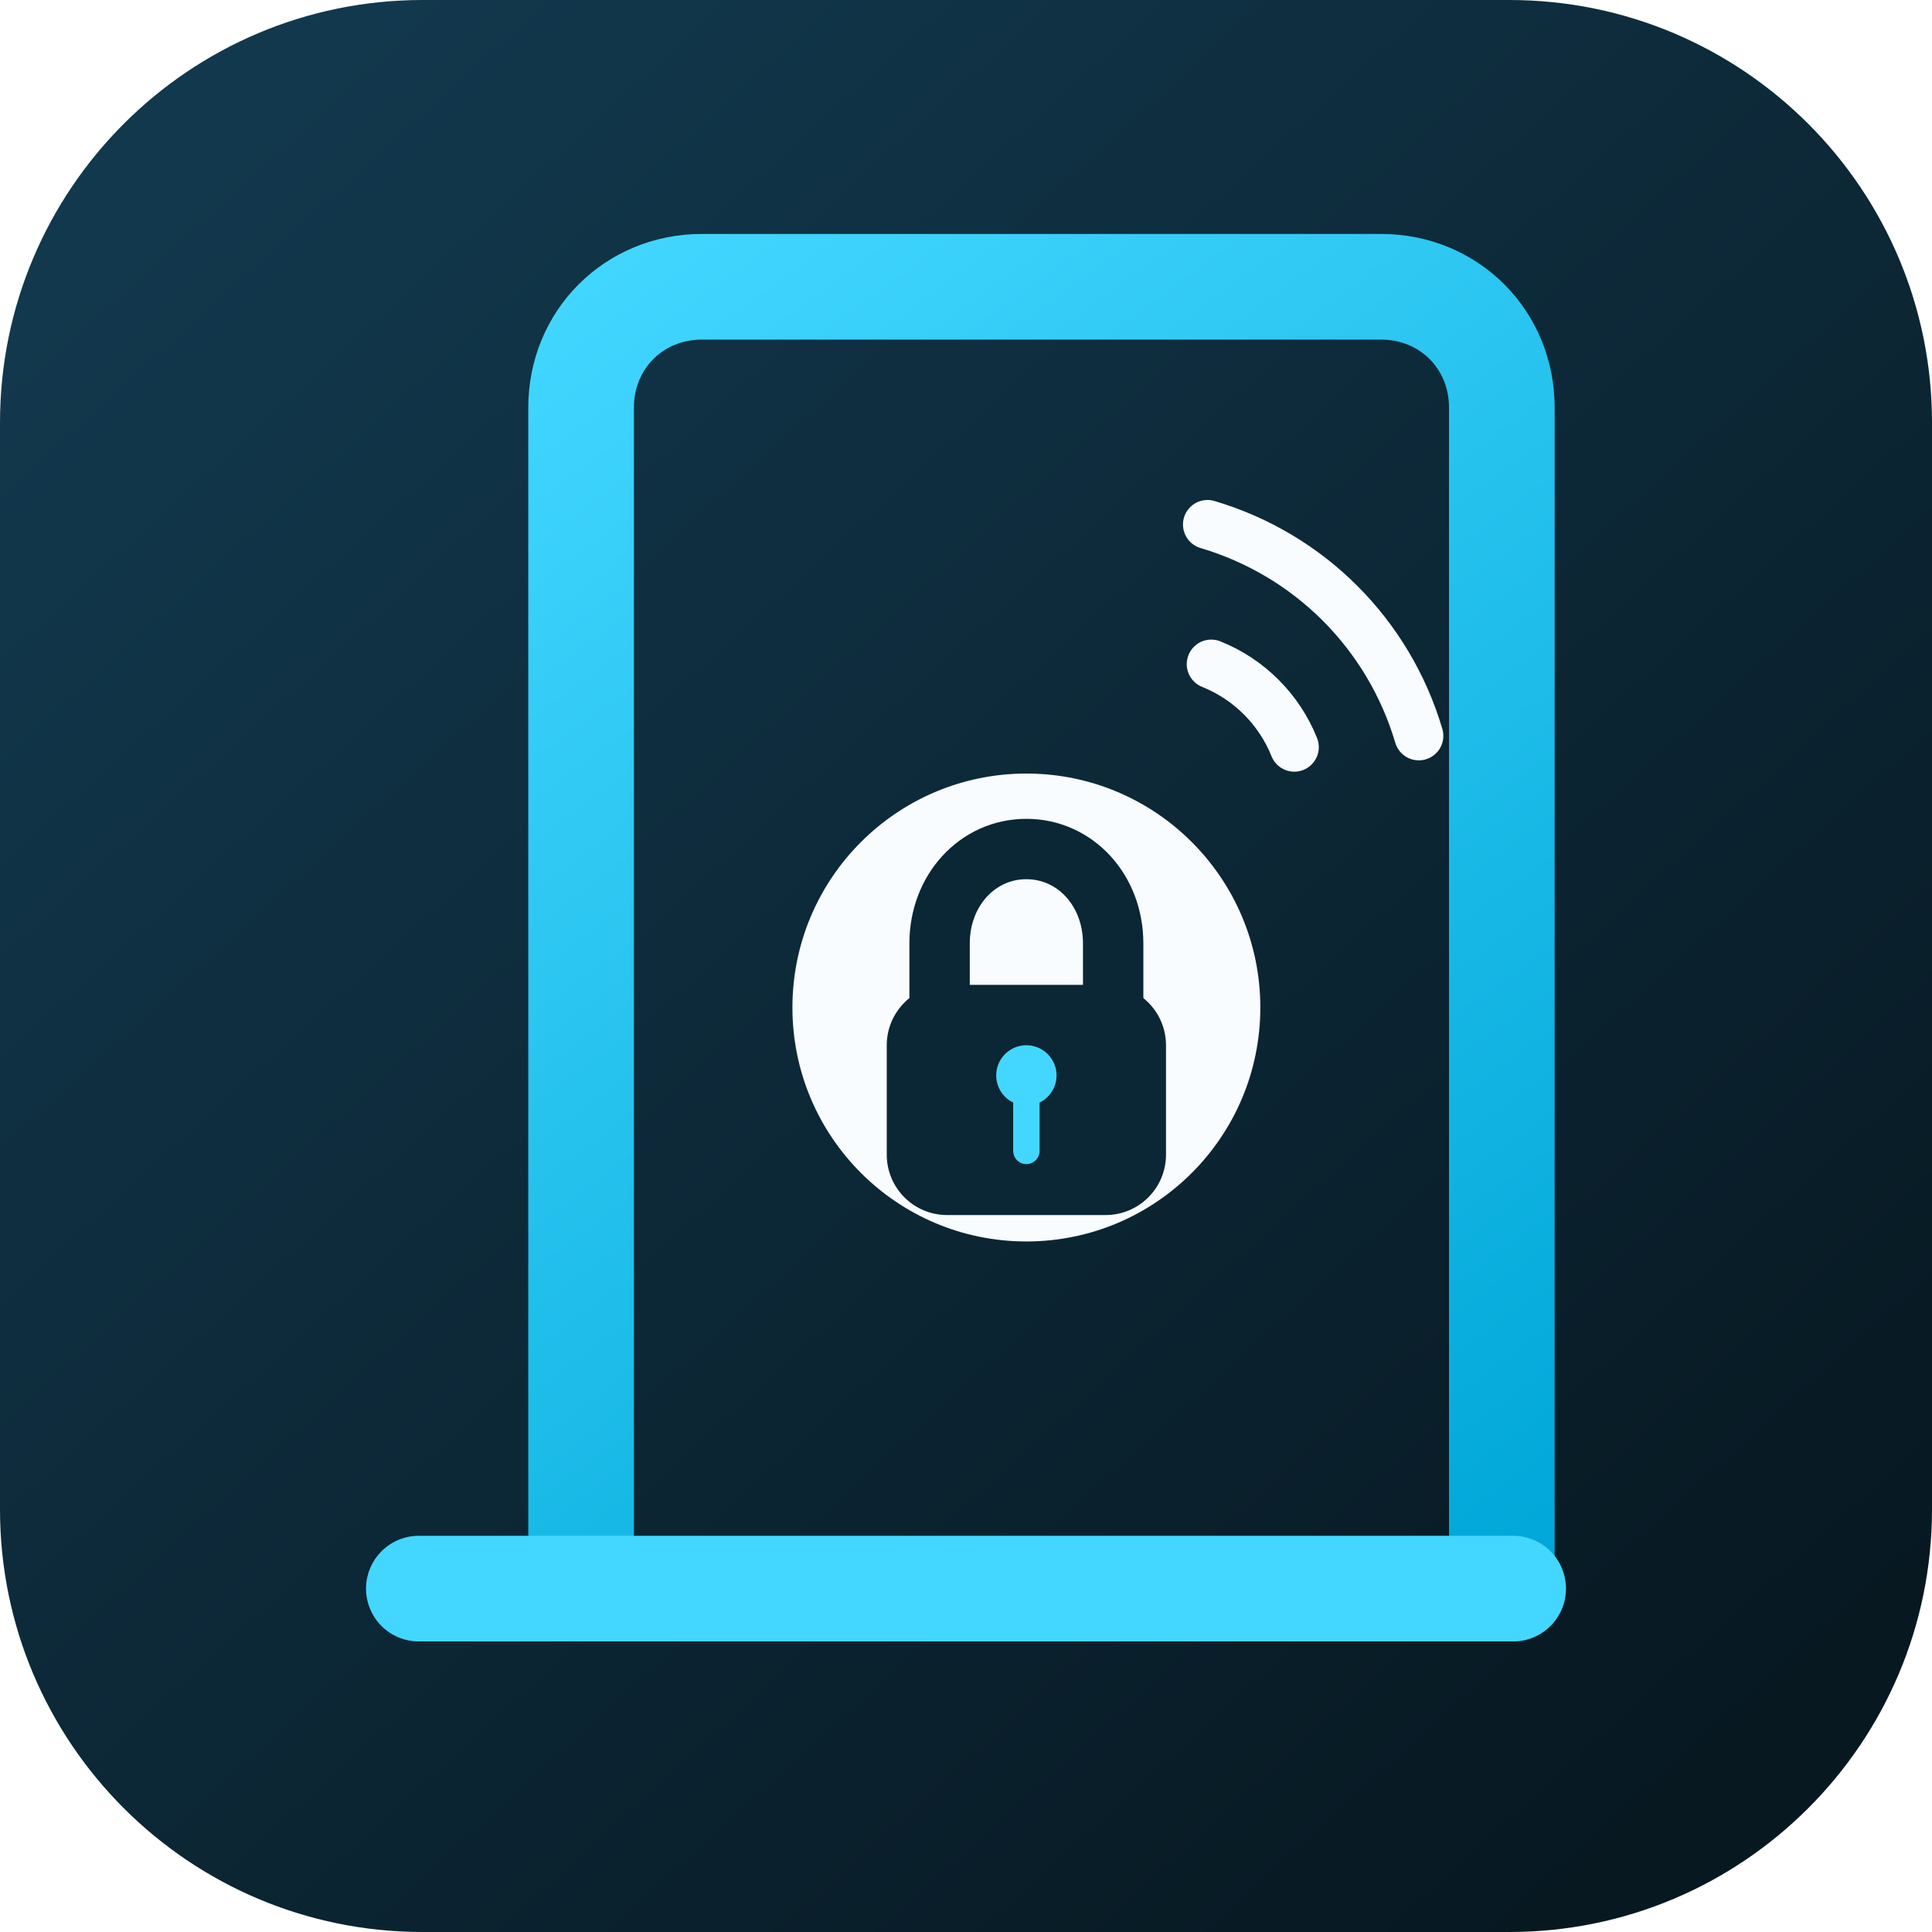
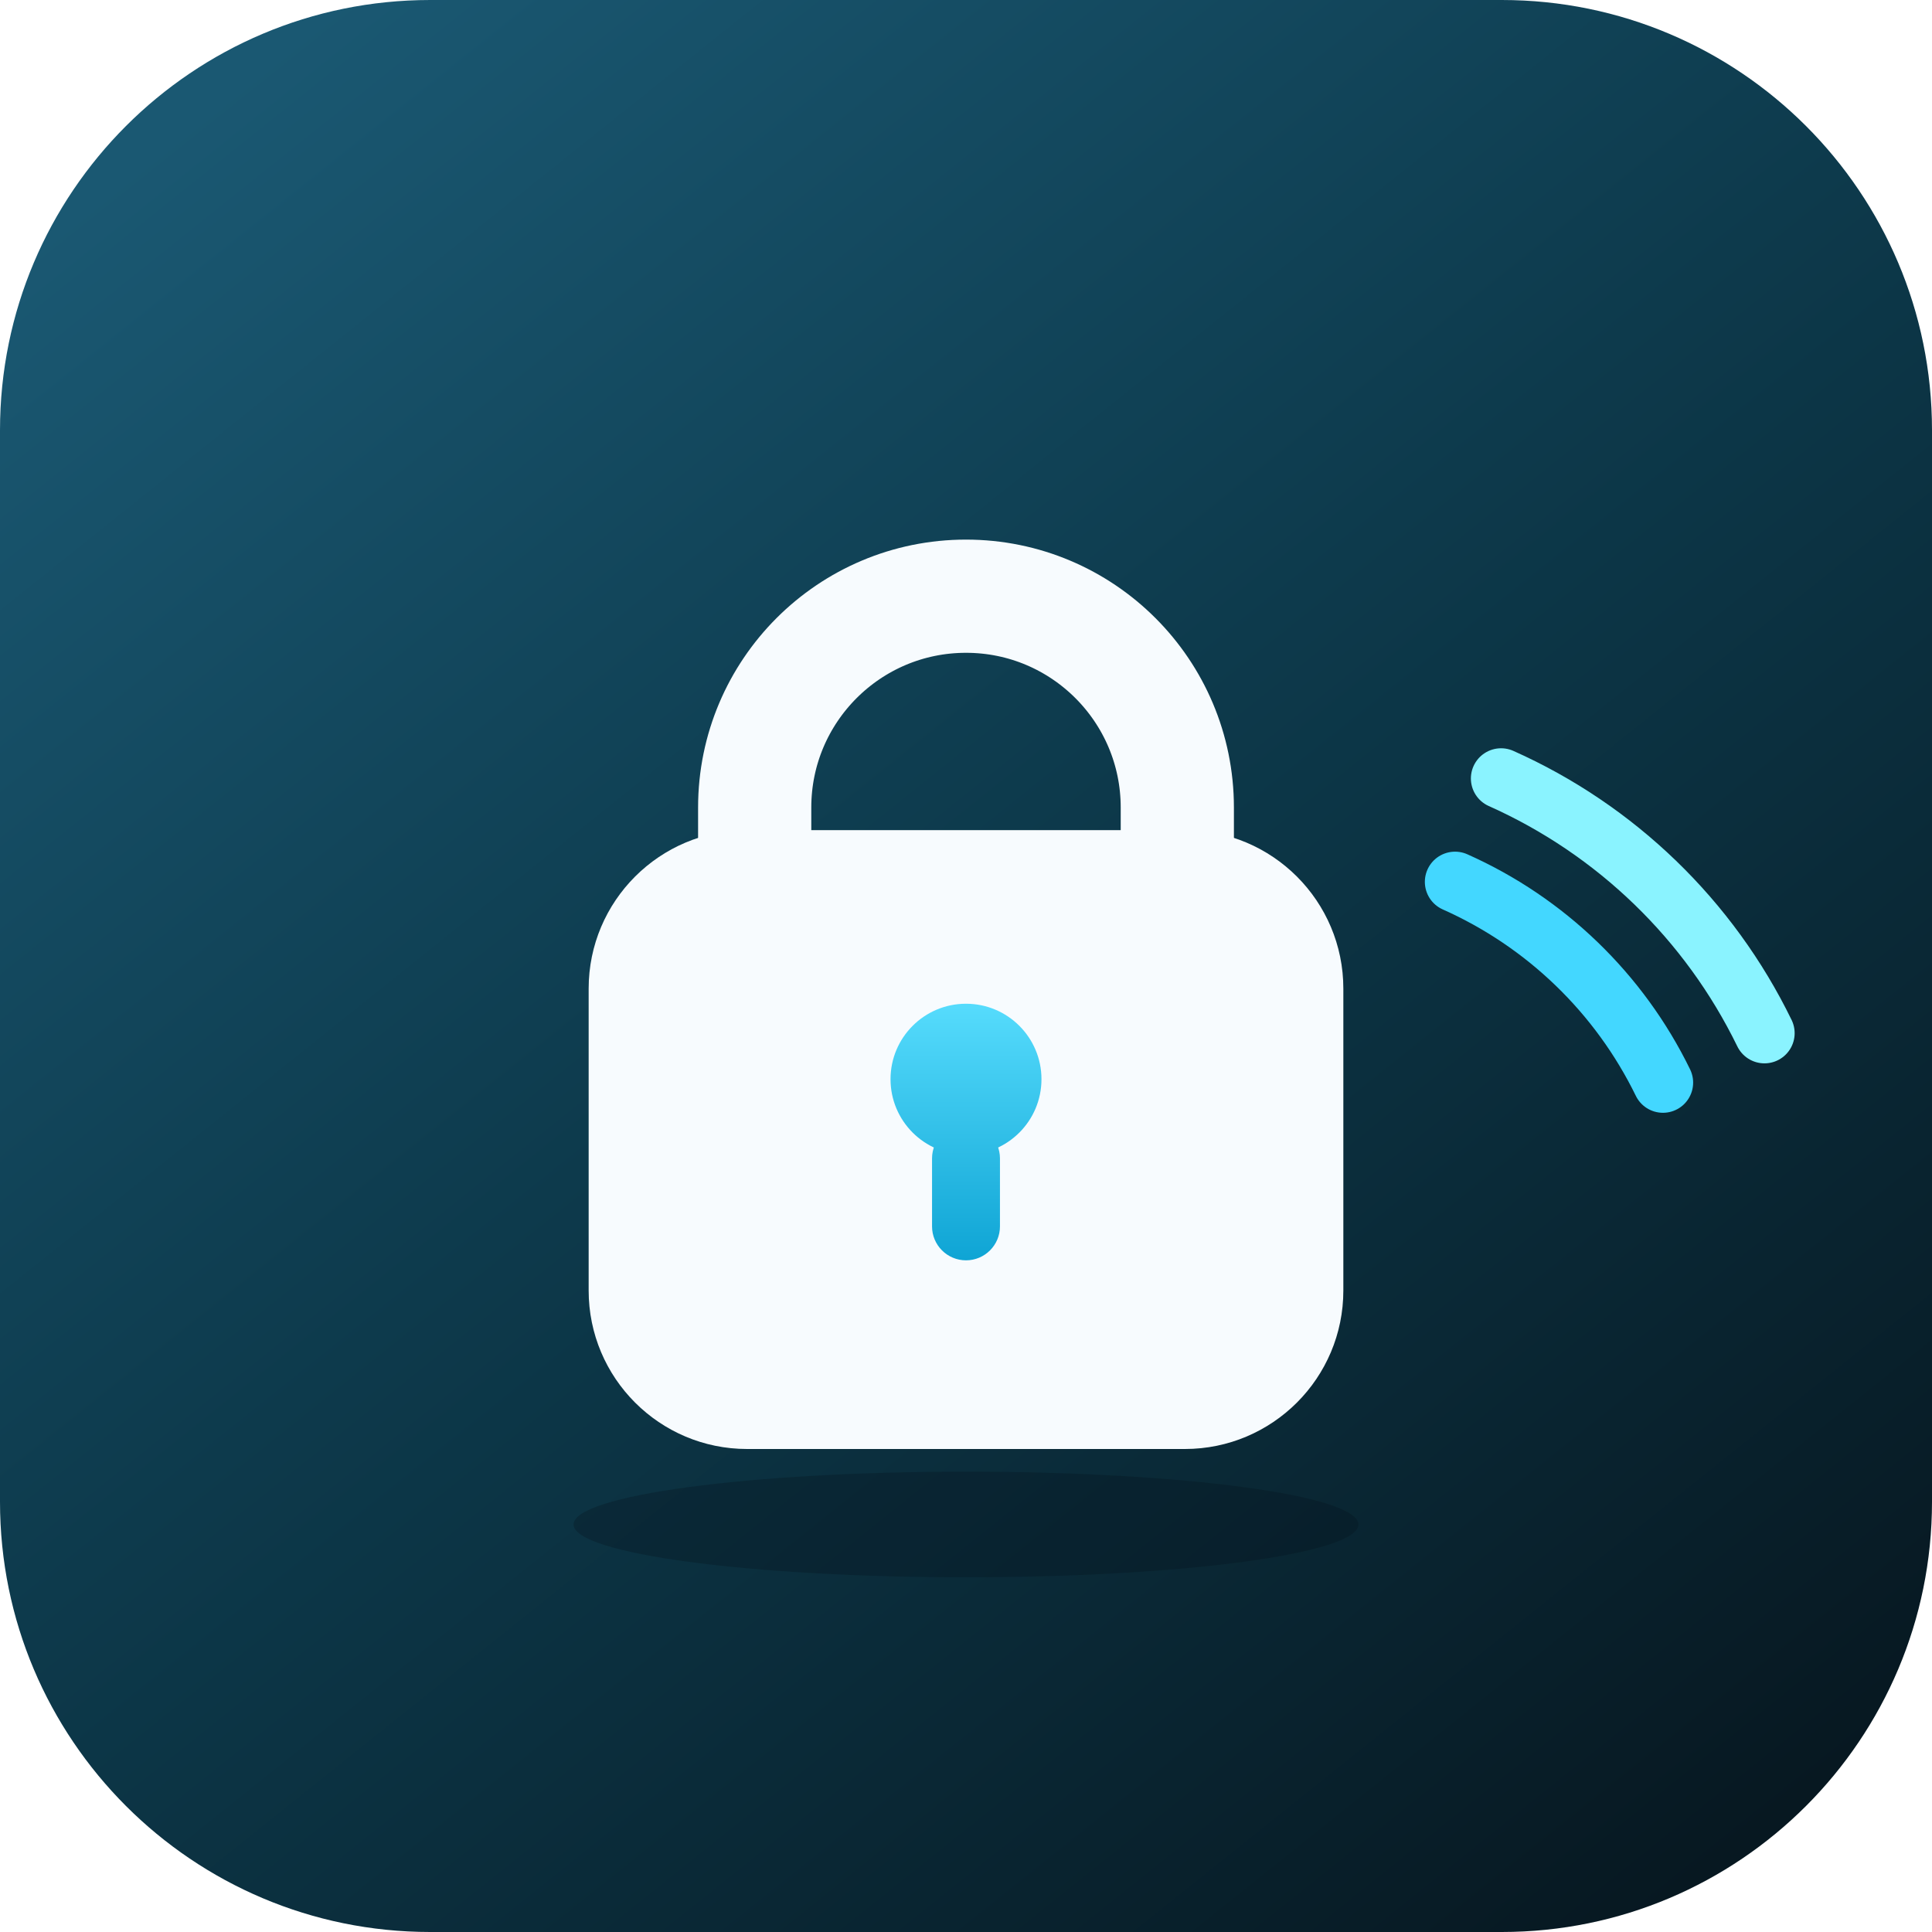
<svg xmlns="http://www.w3.org/2000/svg" viewBox="0 0 512 512">
  <defs>
-     <linearGradient id="bg" x1="60" y1="40" x2="452" y2="472" gradientUnits="userSpaceOnUse">
-       <stop stop-color="#12384d" />
+     <linearGradient id="bg" x1="64" y1="20" x2="448" y2="500" gradientUnits="userSpaceOnUse">
+       <stop stop-color="#1A5872" />
+       <stop offset="0.46" stop-color="#0D3A4C" />
      <stop offset="1" stop-color="#071821" />
    </linearGradient>
-     <linearGradient id="cyan" x1="130" y1="80" x2="388" y2="430" gradientUnits="userSpaceOnUse">
-       <stop stop-color="#43d7ff" />
-       <stop offset="1" stop-color="#00a7d8" />
+     <linearGradient id="key" x1="256" y1="262" x2="256" y2="348" gradientUnits="userSpaceOnUse">
+       <stop stop-color="#5ADFFF" />
+       <stop offset="1" stop-color="#0099CC" />
    </linearGradient>
+     <clipPath id="tile">
+       <rect width="512" height="512" rx="114" />
+     </clipPath>
  </defs>
-   <rect width="512" height="512" rx="112" fill="url(#bg)" />
-   <path d="M154 421V108c0-18 14-32 32-32h180c18 0 32 14 32 32v313" fill="none" stroke="url(#cyan)" stroke-width="28" stroke-linecap="round" stroke-linejoin="round" />
-   <path d="M111 421h290" fill="none" stroke="#43d7ff" stroke-width="28" stroke-linecap="round" />
-   <circle cx="272" cy="267" r="62" fill="#f8fcff" />
-   <path d="M249 267v-17c0-14 10-25 23-25s23 11 23 25v17" fill="none" stroke="#0b2634" stroke-width="16" stroke-linecap="round" />
-   <rect x="235" y="261" width="74" height="61" rx="16" fill="#0b2634" />
-   <circle cx="272" cy="285" r="8" fill="#43d7ff" />
-   <path d="M272 292v13" stroke="#43d7ff" stroke-width="7" stroke-linecap="round" />
-   <path d="M320 139c27 8 48 29 56 56M321 176c10 4 18 12 22 22" fill="none" stroke="#f8fcff" stroke-width="13" stroke-linecap="round" />
+   <g clip-path="url(#tile)">
+     <rect width="512" height="512" fill="url(#bg)" />
+     <ellipse cx="256" cy="404" rx="104" ry="14" fill="#031018" opacity="0.28" />
+   </g>
+   <g fill="none" stroke-linecap="round" stroke-width="16">
+     <path d="M397.8 206.3A142 142 0 0 1 467.6 273.8" stroke="#8AF3FF" />
+     <path d="M385.6 233.7A112 112 0 0 1 440.7 286.9" stroke="#43D7FF" />
+   </g>
+   <path d="M200 240v-26a56 56 0 0 1 112 0v26" fill="none" stroke="#F7FBFE" stroke-width="30" stroke-linecap="round" />
+   <rect x="156" y="220" width="200" height="164" rx="42" fill="#F7FBFE" />
+   <circle cx="256" cy="286" r="20" fill="url(#key)" />
+   <rect x="247" y="298" width="18" height="36" rx="9" fill="url(#key)" />
</svg>
